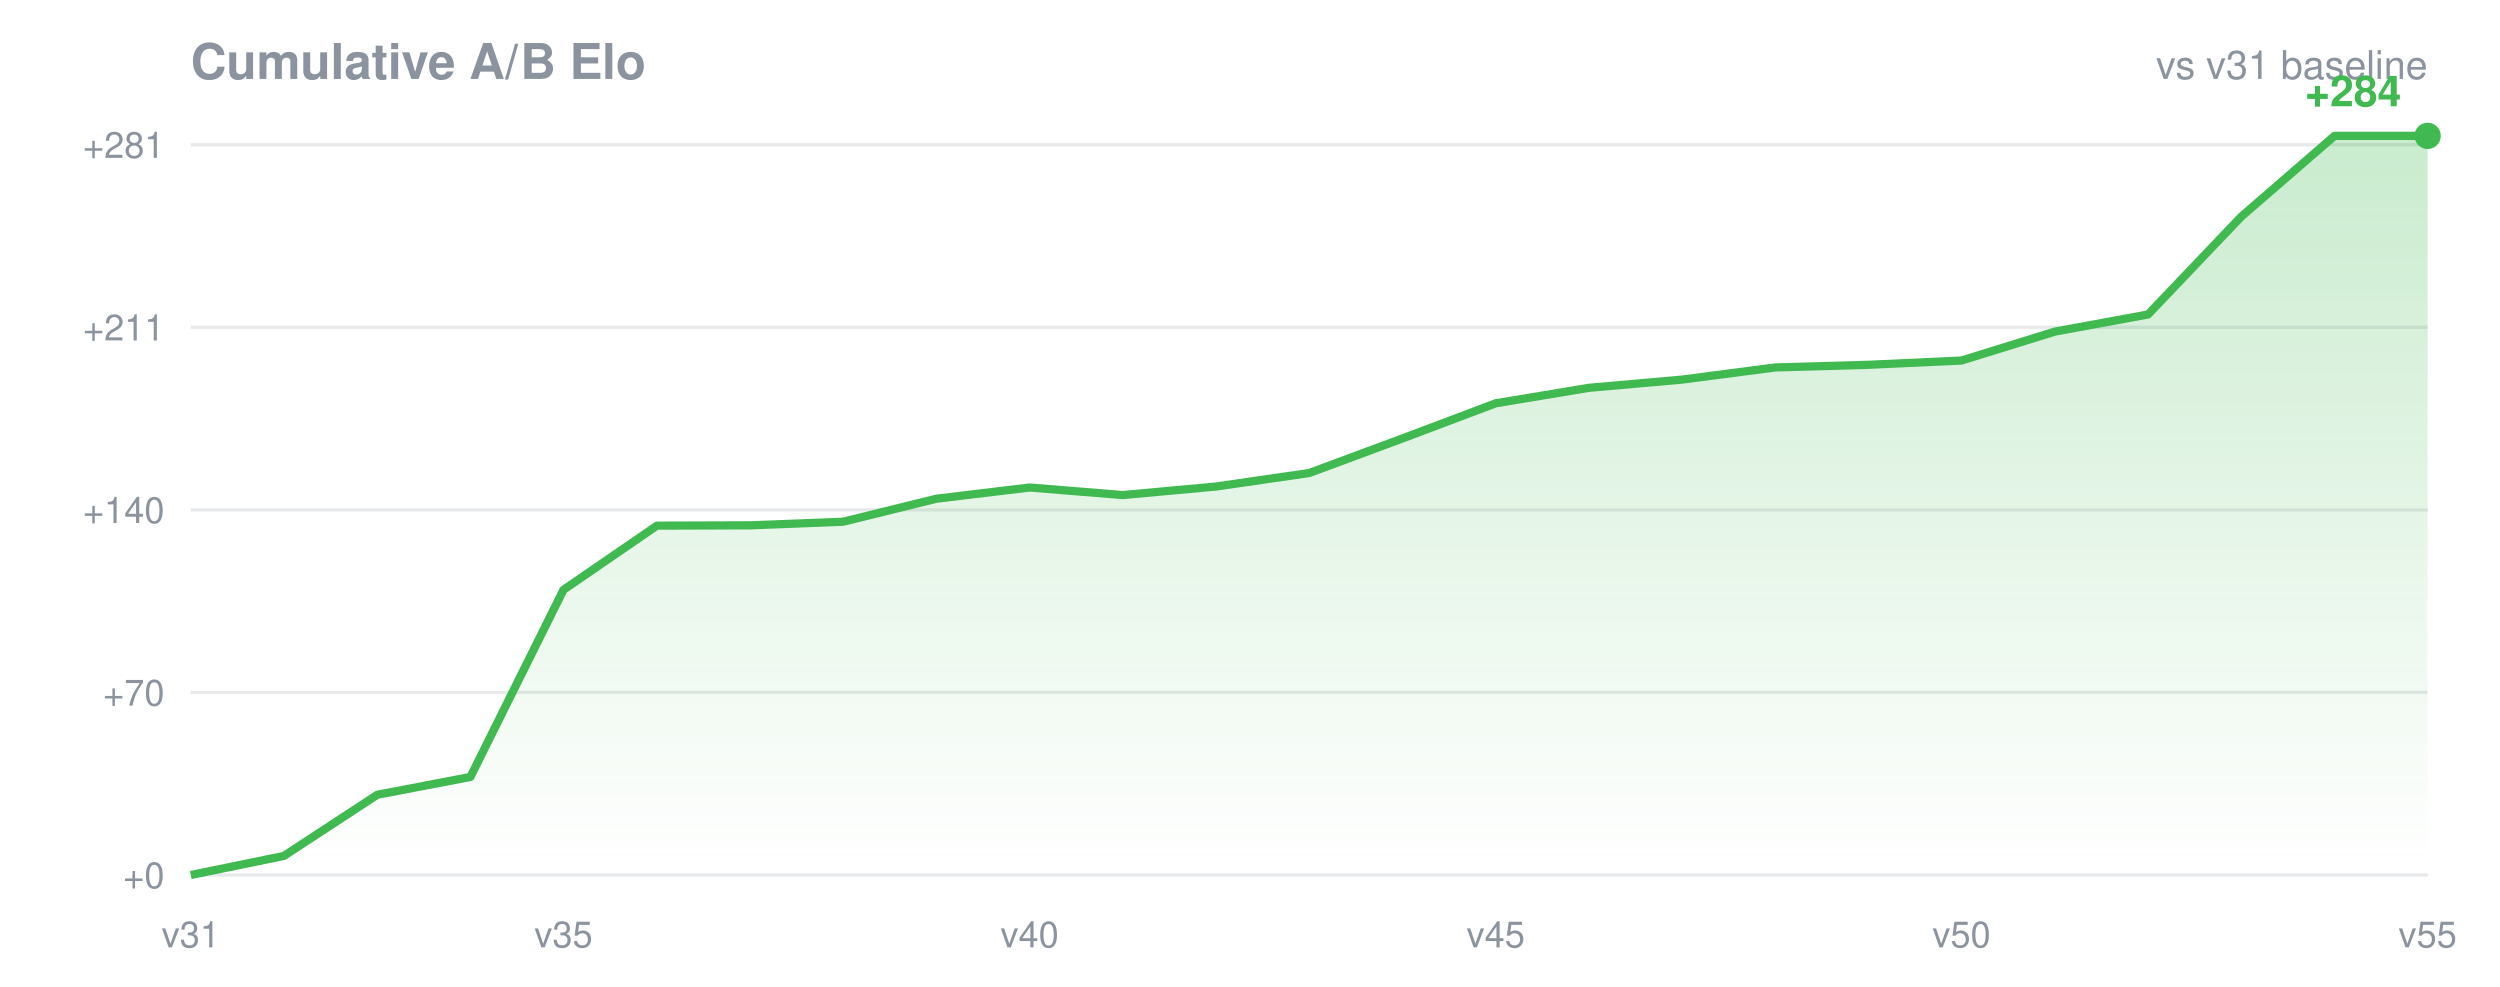
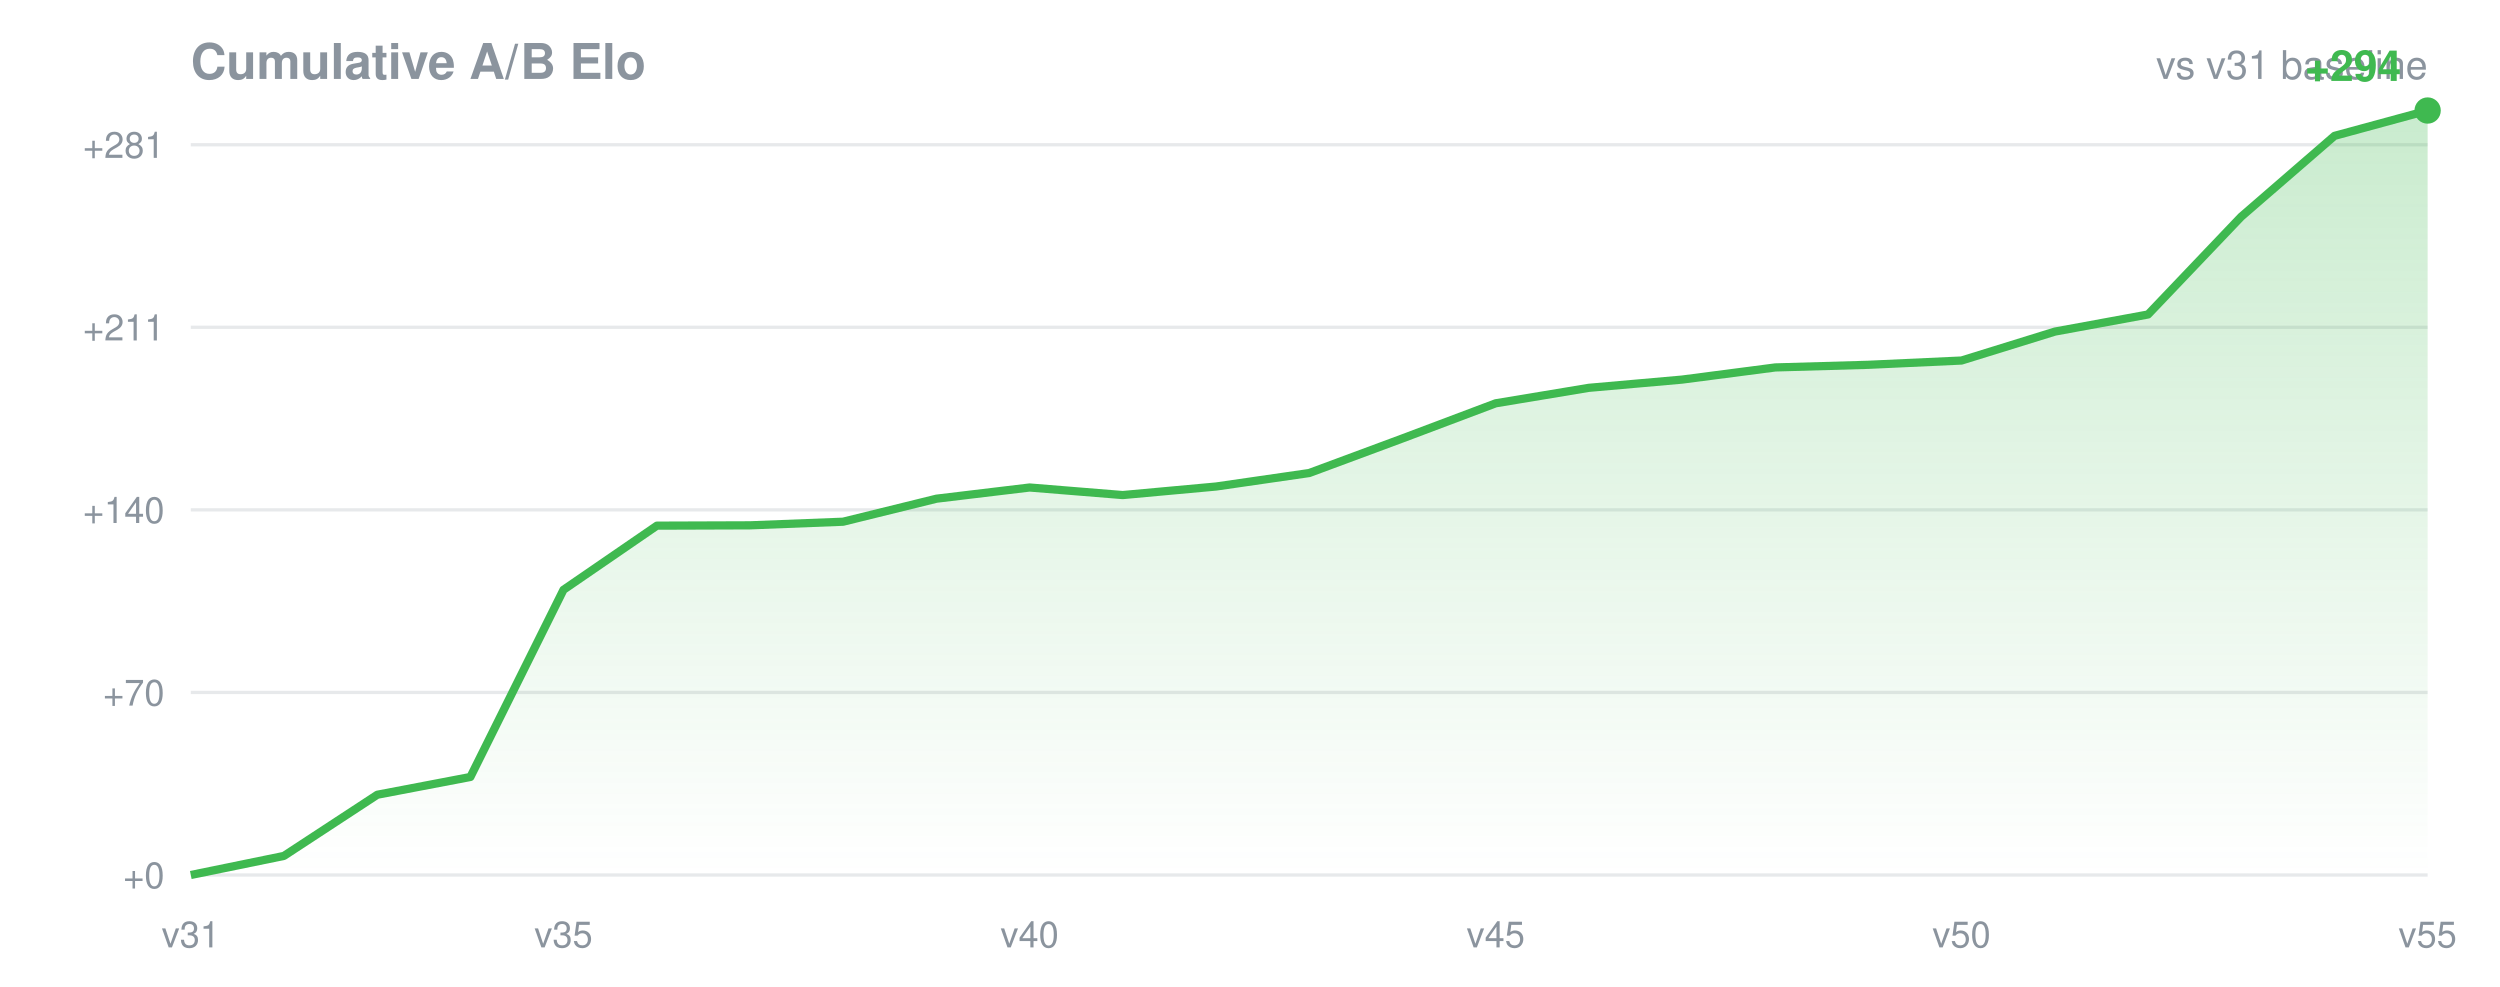
<svg xmlns="http://www.w3.org/2000/svg" width="760" height="300" viewBox="0 0 760 300" preserveAspectRatio="xMidYMid meet" font-family="-apple-system,Segoe UI,Helvetica,Arial,sans-serif">
  <defs>
    <linearGradient id="g3fb950" x1="0" y1="0" x2="0" y2="1">
      <stop offset="0" stop-color="#3fb950" stop-opacity="0.28" />
      <stop offset="1" stop-color="#3fb950" stop-opacity="0" />
    </linearGradient>
  </defs>
  <text x="58" y="24" fill="#8b949e" font-size="15" font-weight="700">Cumulative A/B Elo</text>
  <text x="738" y="24" fill="#8b949e" font-size="12" text-anchor="end">vs v31 baseline</text>
  <line x1="58" y1="266.0" x2="738" y2="266.0" stroke="#8b949e33" />
  <text x="50" y="270.0" fill="#8b949e" font-size="11" text-anchor="end">+0</text>
  <line x1="58" y1="210.5" x2="738" y2="210.5" stroke="#8b949e33" />
  <text x="50" y="214.5" fill="#8b949e" font-size="11" text-anchor="end">+70</text>
  <line x1="58" y1="155.0" x2="738" y2="155.0" stroke="#8b949e33" />
  <text x="50" y="159.0" fill="#8b949e" font-size="11" text-anchor="end">+140</text>
  <line x1="58" y1="99.5" x2="738" y2="99.5" stroke="#8b949e33" />
  <text x="50" y="103.5" fill="#8b949e" font-size="11" text-anchor="end">+211</text>
  <line x1="58" y1="44.0" x2="738" y2="44.0" stroke="#8b949e33" />
  <text x="50" y="48.0" fill="#8b949e" font-size="11" text-anchor="end">+281</text>
  <text x="58.0" y="288" fill="#8b949e" font-size="11" text-anchor="middle">v31</text>
  <text x="171.3" y="288" fill="#8b949e" font-size="11" text-anchor="middle">v35</text>
  <text x="313.0" y="288" fill="#8b949e" font-size="11" text-anchor="middle">v40</text>
  <text x="454.7" y="288" fill="#8b949e" font-size="11" text-anchor="middle">v45</text>
  <text x="596.3" y="288" fill="#8b949e" font-size="11" text-anchor="middle">v50</text>
  <text x="738.0" y="288" fill="#8b949e" font-size="11" text-anchor="middle">v55</text>
-   <path d="M58.0,266.0 L58.0,266.0 L86.3,260.2 L114.7,241.6 L143.0,236.2 L171.3,179.3 L199.7,159.8 L228.0,159.7 L256.3,158.6 L284.7,151.6 L313.0,148.2 L341.3,150.5 L369.7,147.9 L398.0,143.8 L426.3,133.3 L454.7,122.6 L483.0,117.9 L511.3,115.4 L539.7,111.7 L568.0,110.9 L596.3,109.6 L624.7,100.8 L653.0,95.6 L681.3,65.9 L709.7,41.3 L738.0,41.3 L738.0,266.0 Z" fill="url(#g3fb950)" />
-   <polyline points="58.0,266.0 86.3,260.2 114.7,241.6 143.0,236.2 171.3,179.3 199.7,159.8 228.0,159.7 256.3,158.6 284.7,151.6 313.0,148.2 341.3,150.5 369.7,147.9 398.0,143.8 426.3,133.3 454.7,122.6 483.0,117.9 511.3,115.4 539.7,111.7 568.0,110.9 596.3,109.6 624.7,100.8 653.0,95.6 681.3,65.9 709.7,41.3 738.0,41.3" fill="none" stroke="#3fb950" stroke-width="2.5" stroke-linejoin="round" />
-   <circle cx="738.0" cy="41.3" r="4" fill="#3fb950" />
-   <text x="730.0" y="32.3" fill="#3fb950" font-size="13" font-weight="700" text-anchor="end">+284</text>
+   <path d="M58.0,266.0 L58.0,266.0 L86.3,260.2 L114.7,241.6 L143.0,236.2 L171.3,179.3 L199.7,159.8 L228.0,159.7 L256.3,158.6 L284.7,151.6 L313.0,148.2 L341.3,150.5 L369.7,147.9 L398.0,143.8 L426.3,133.3 L454.7,122.6 L483.0,117.9 L511.3,115.4 L539.7,111.7 L568.0,110.9 L596.3,109.6 L624.7,100.8 L653.0,95.6 L681.3,65.9 L709.7,41.3 L738.0,33.6 L738.0,266.0 Z" fill="url(#g3fb950)" />
+   <polyline points="58.0,266.0 86.3,260.2 114.7,241.6 143.0,236.2 171.3,179.3 199.7,159.8 228.0,159.7 256.3,158.6 284.7,151.6 313.0,148.2 341.3,150.5 369.7,147.9 398.0,143.8 426.3,133.3 454.7,122.6 483.0,117.9 511.3,115.4 539.7,111.7 568.0,110.9 596.3,109.6 624.7,100.8 653.0,95.6 681.3,65.9 709.7,41.3 738.0,33.6" fill="none" stroke="#3fb950" stroke-width="2.5" stroke-linejoin="round" />
+   <circle cx="738.0" cy="33.6" r="4" fill="#3fb950" />
+   <text x="730.0" y="24.6" fill="#3fb950" font-size="13" font-weight="700" text-anchor="end">+294</text>
</svg>
